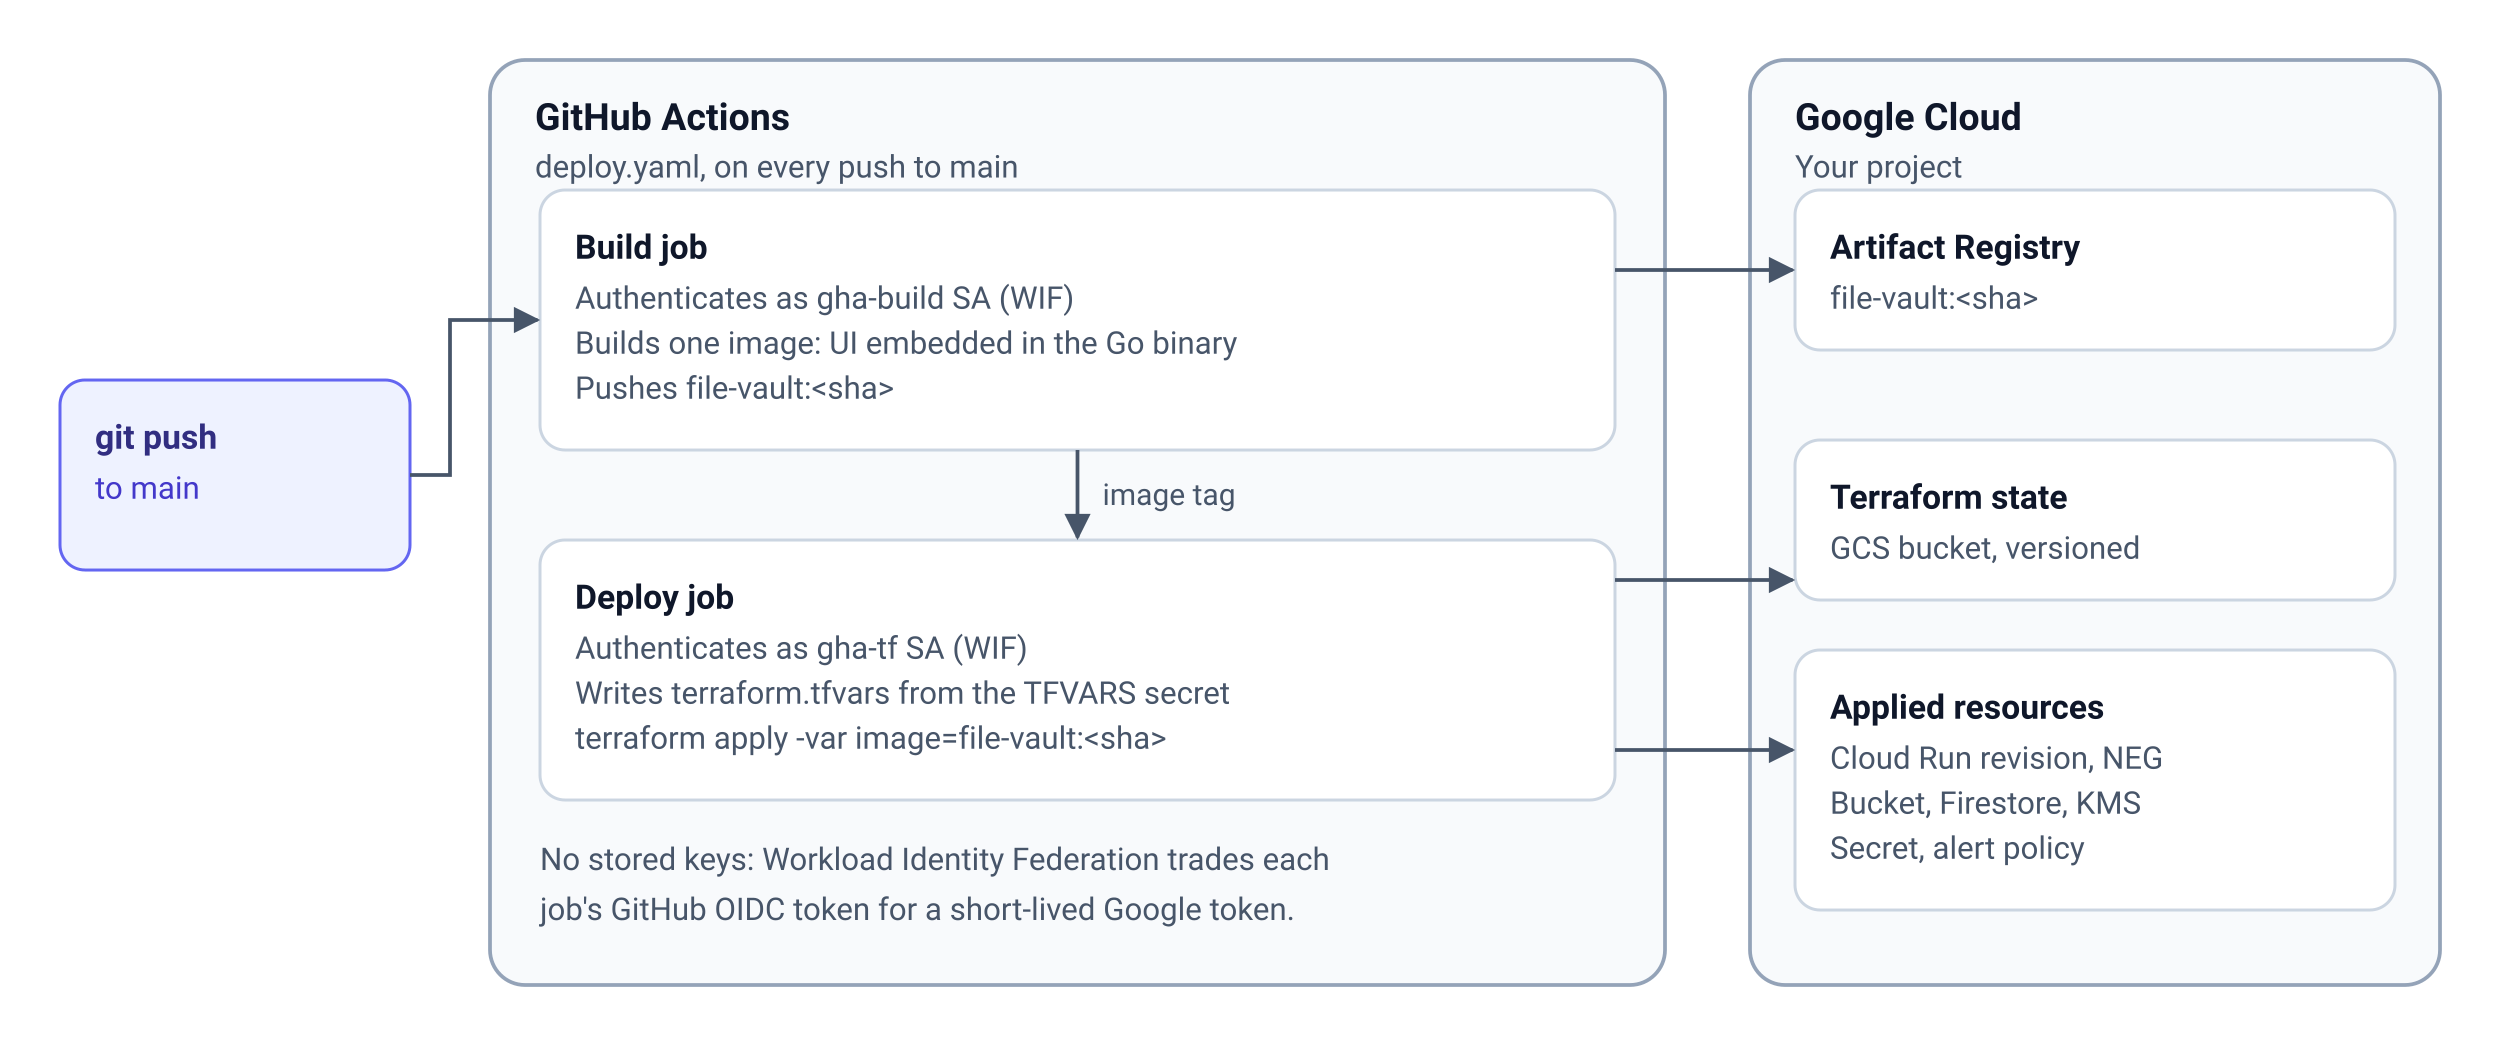
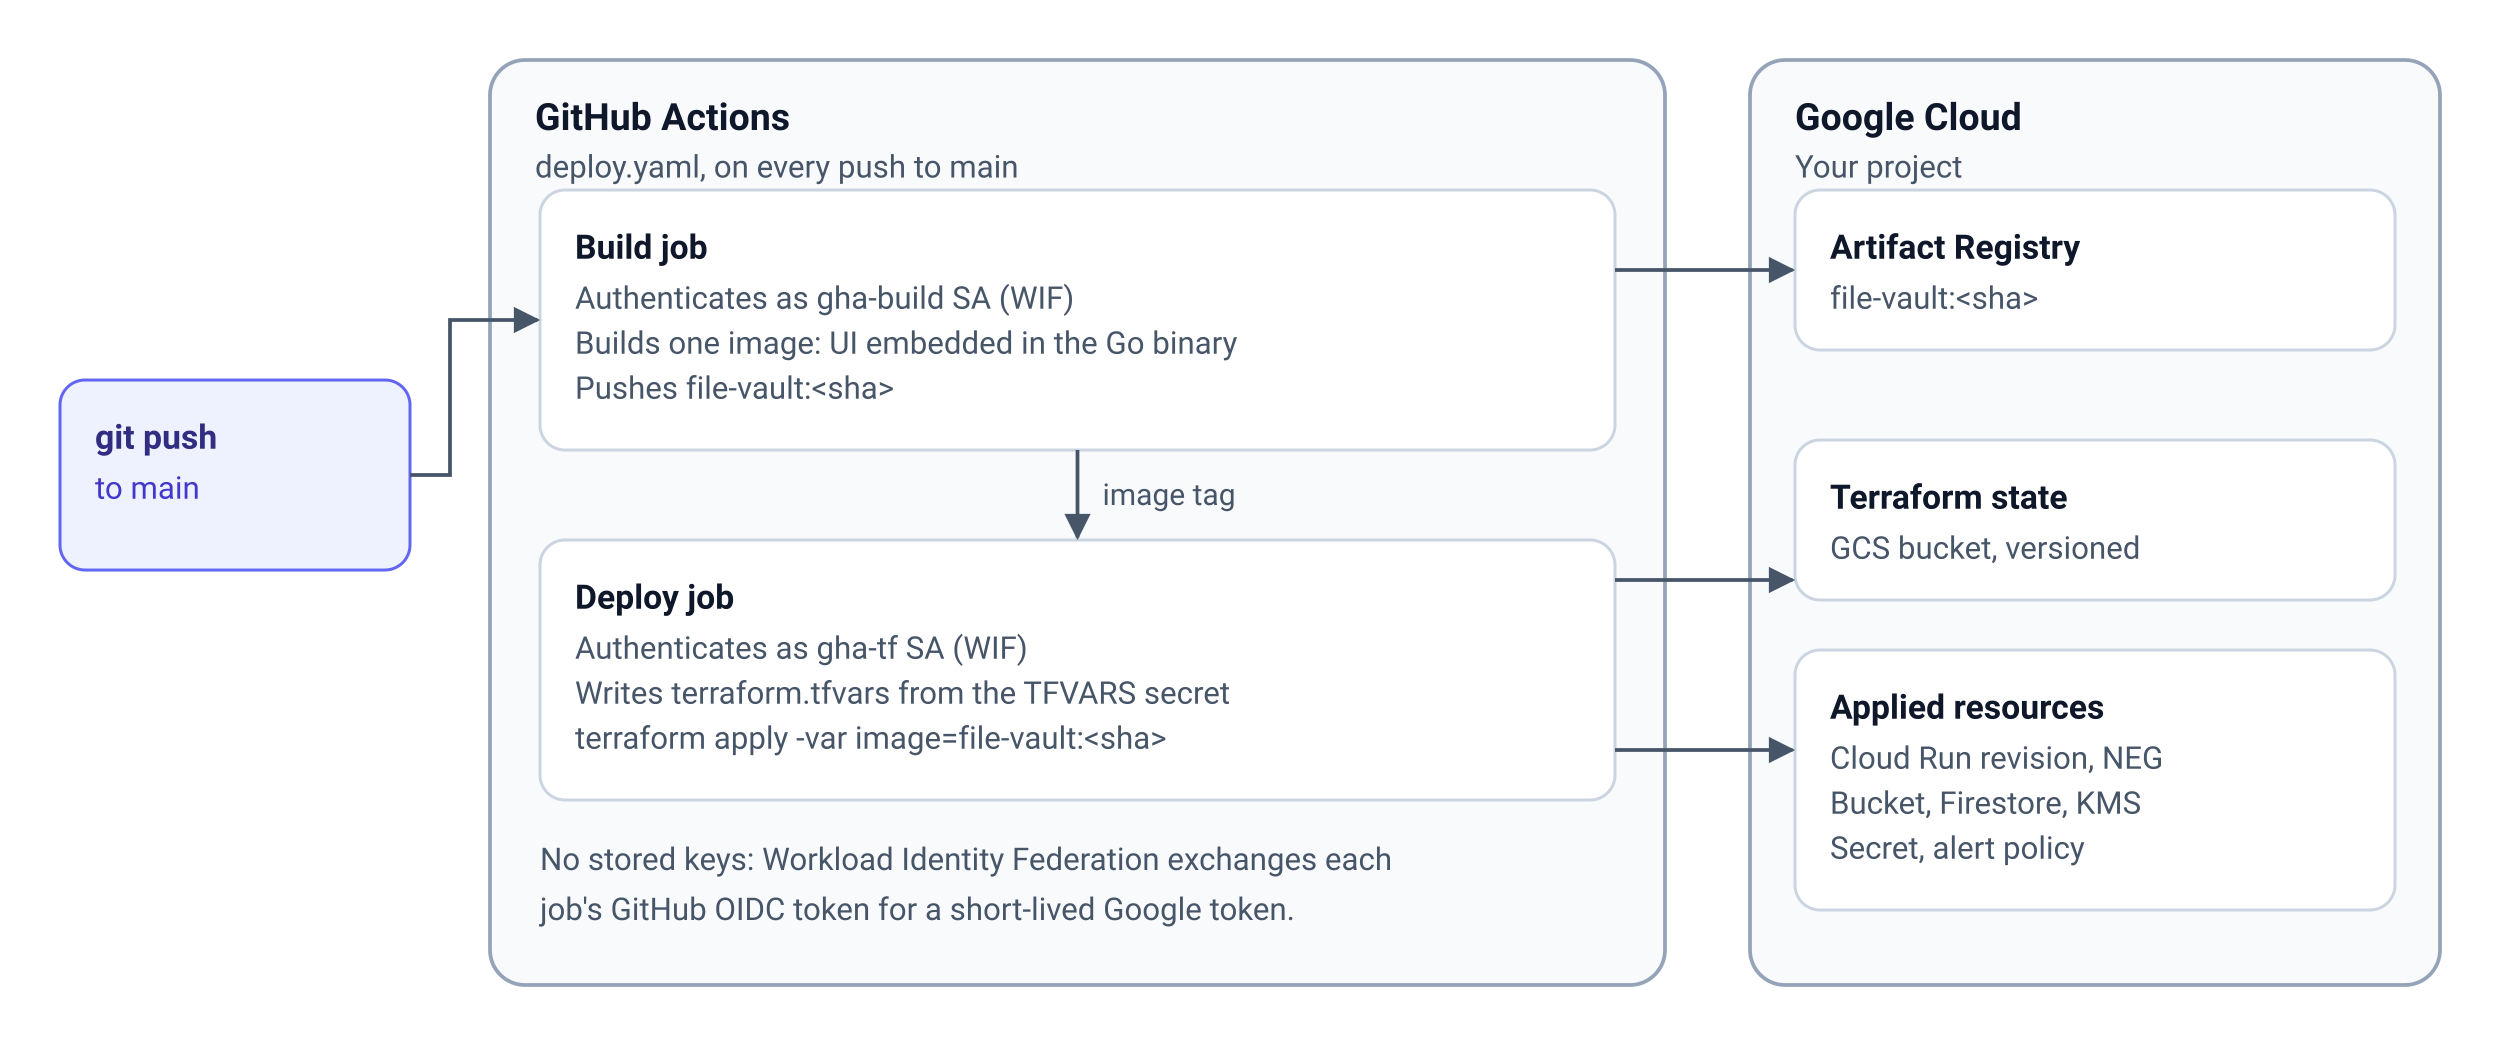
<svg xmlns="http://www.w3.org/2000/svg" viewBox="0 0 1000 420" font-family="ui-sans-serif, system-ui, -apple-system, 'Segoe UI', Roboto, sans-serif" font-size="13">
  <defs>
    <marker id="a" viewBox="0 0 10 10" refX="9" refY="5" markerWidth="7" markerHeight="7" orient="auto-start-reverse">
      <path d="M0 0 10 5 0 10z" fill="#475569" />
    </marker>
    <marker id="b" viewBox="0 0 10 10" refX="9" refY="5" markerWidth="7" markerHeight="7" orient="auto-start-reverse">
      <path d="M0 0 10 5 0 10z" fill="#4f46e5" />
    </marker>
  </defs>
  <rect width="1000" height="420" fill="#ffffff" />
  <rect x="24" y="152" width="140" height="76" rx="10" fill="#eef2ff" stroke="#6366f1" stroke-width="1.2" />
  <text x="38" y="179.5" font-size="13.5" fill="#312e81" font-weight="600">git push</text>
  <text x="38" y="199.5" font-size="12.5" fill="#4338ca">to main</text>
  <rect x="196" y="24" width="470" height="370" rx="14" fill="#f8fafc" stroke="#94a3b8" stroke-width="1.5" />
  <text x="214" y="52" font-size="15" fill="#0f172a" font-weight="700">GitHub Actions</text>
  <text x="214" y="71" font-size="12.5" fill="#475569">deploy.yaml, on every push to main</text>
  <rect x="216" y="76" width="430" height="104" rx="10" fill="#ffffff" stroke="#cbd5e1" stroke-width="1.2" />
  <text x="230" y="103.5" font-size="13.5" fill="#0f172a" font-weight="600">Build job</text>
  <text x="230" y="123.5" font-size="12.5" fill="#475569">Authenticates as gha-build SA (WIF)</text>
  <text x="230" y="141.5" font-size="12.5" fill="#475569">Builds one image: UI embedded in the Go binary</text>
  <text x="230" y="159.5" font-size="12.5" fill="#475569">Pushes file-vault:&lt;sha&gt;</text>
  <rect x="216" y="216" width="430" height="104" rx="10" fill="#ffffff" stroke="#cbd5e1" stroke-width="1.2" />
  <text x="230" y="243.5" font-size="13.5" fill="#0f172a" font-weight="600">Deploy job</text>
  <text x="230" y="263.5" font-size="12.5" fill="#475569">Authenticates as gha-tf SA (WIF)</text>
  <text x="230" y="281.5" font-size="12.5" fill="#475569">Writes terraform.tfvars from the TFVARS secret</text>
  <text x="230" y="299.5" font-size="12.5" fill="#475569">terraform apply -var image=file-vault:&lt;sha&gt;</text>
  <path d="M431 180 L431 215" fill="none" stroke="#475569" stroke-width="1.5" marker-end="url(#a)" />
  <text x="441" y="202" font-size="12" fill="#475569">image tag</text>
-   <text x="216" y="348" font-size="12.5" fill="#475569">No stored keys: Workload Identity Federation trades each</text>
+   <text x="216" y="348" font-size="12.5" fill="#475569">No stored keys: Workload Identity Federation exchanges each</text>
  <text x="216" y="368" font-size="12.5" fill="#475569">job's GitHub OIDC token for a short-lived Google token.</text>
  <path d="M164 190 L180 190 L180 128 L215 128" fill="none" stroke="#475569" stroke-width="1.5" marker-end="url(#a)" />
  <rect x="700" y="24" width="276" height="370" rx="14" fill="#f8fafc" stroke="#94a3b8" stroke-width="1.5" />
  <text x="718" y="52" font-size="15" fill="#0f172a" font-weight="700">Google Cloud</text>
  <text x="718" y="71" font-size="12.5" fill="#475569">Your project</text>
  <rect x="718" y="76" width="240" height="64" rx="10" fill="#ffffff" stroke="#cbd5e1" stroke-width="1.2" />
  <text x="732" y="103.5" font-size="13.5" fill="#0f172a" font-weight="600">Artifact Registry</text>
  <text x="732" y="123.5" font-size="12.5" fill="#475569">file-vault:&lt;sha&gt;</text>
  <rect x="718" y="176" width="240" height="64" rx="10" fill="#ffffff" stroke="#cbd5e1" stroke-width="1.2" />
  <text x="732" y="203.5" font-size="13.5" fill="#0f172a" font-weight="600">Terraform state</text>
  <text x="732" y="223.5" font-size="12.5" fill="#475569">GCS bucket, versioned</text>
  <rect x="718" y="260" width="240" height="104" rx="10" fill="#ffffff" stroke="#cbd5e1" stroke-width="1.2" />
  <text x="732" y="287.5" font-size="13.5" fill="#0f172a" font-weight="600">Applied resources</text>
  <text x="732" y="307.5" font-size="12.5" fill="#475569">Cloud Run revision, NEG</text>
  <text x="732" y="325.5" font-size="12.5" fill="#475569">Bucket, Firestore, KMS</text>
  <text x="732" y="343.5" font-size="12.5" fill="#475569">Secret, alert policy</text>
  <path d="M646 108 L717 108" fill="none" stroke="#475569" stroke-width="1.5" marker-end="url(#a)" />
  <path d="M646 232 L717 232" fill="none" stroke="#475569" stroke-width="1.5" marker-end="url(#a)" />
  <path d="M646 300 L717 300" fill="none" stroke="#475569" stroke-width="1.5" marker-end="url(#a)" />
</svg>
